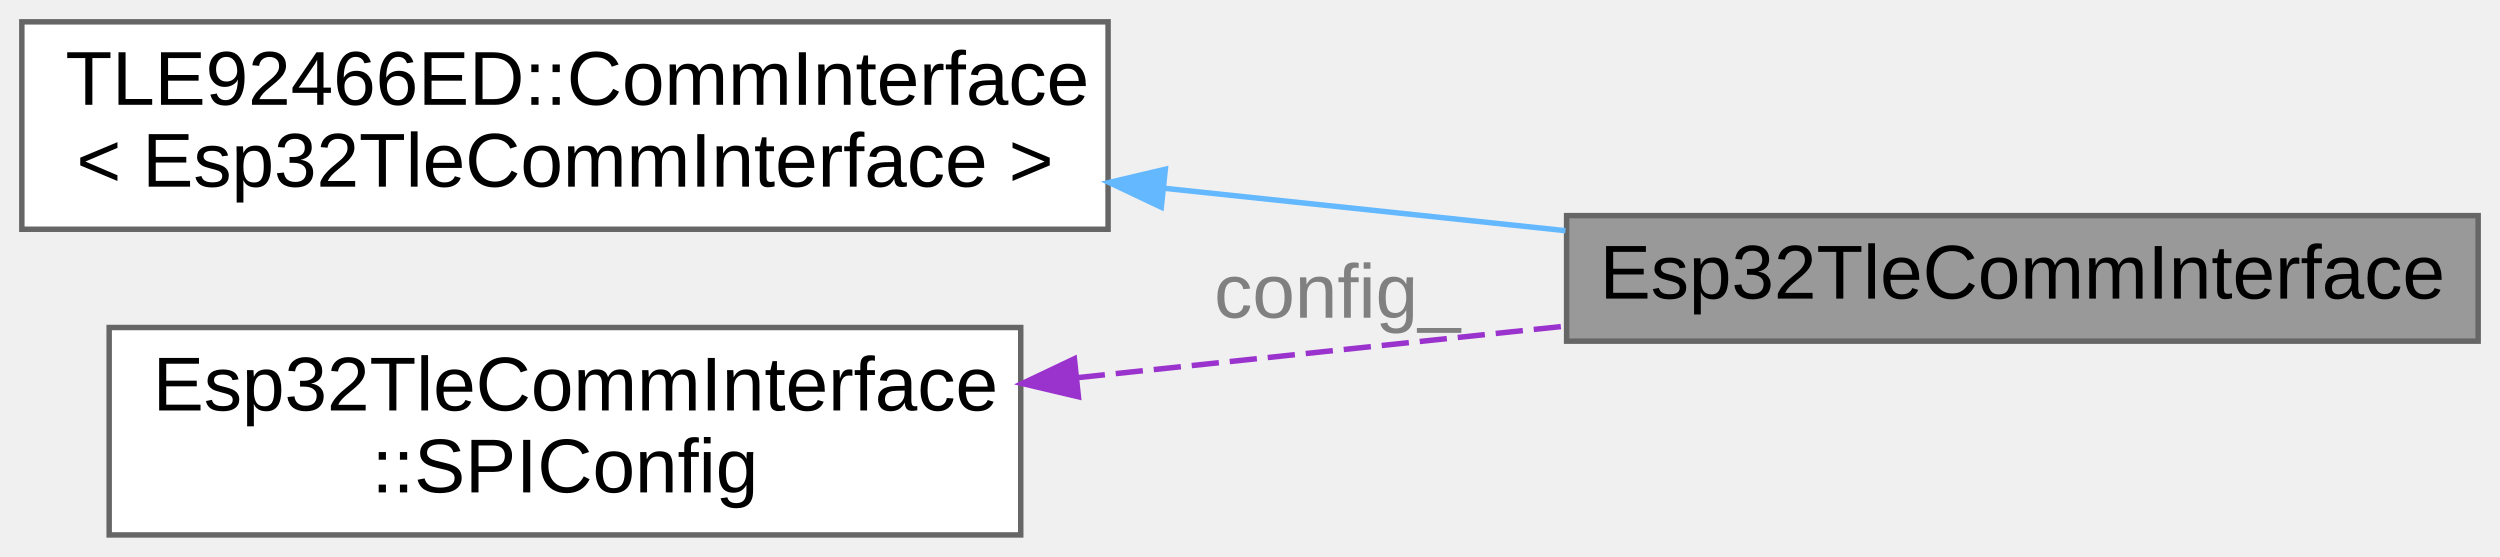
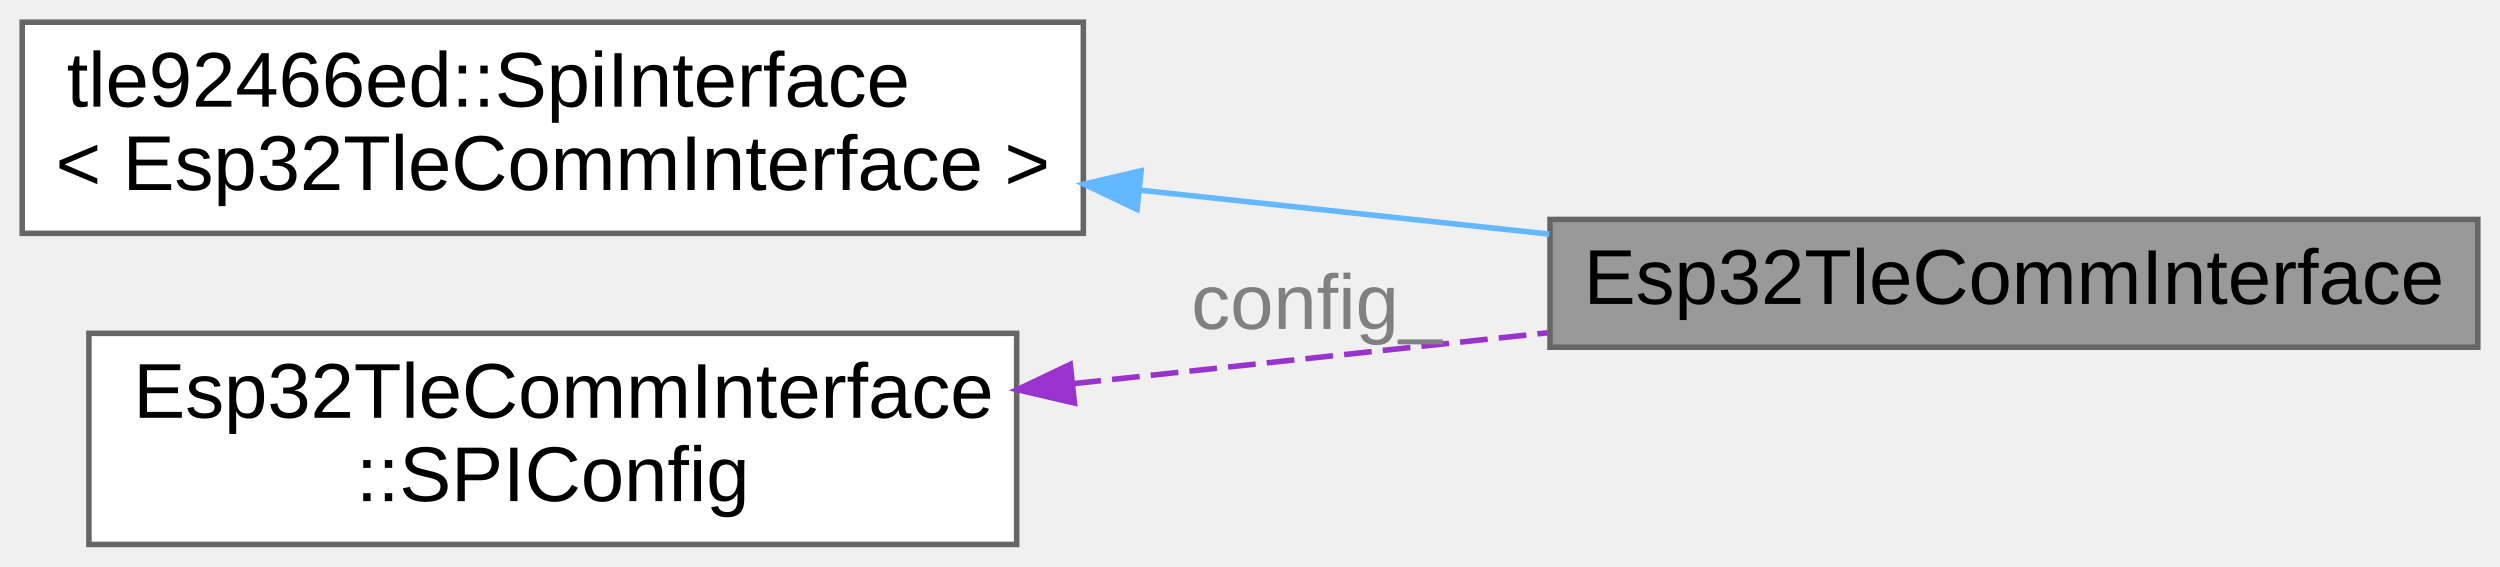
- <svg xmlns="http://www.w3.org/2000/svg" xmlns:xlink="http://www.w3.org/1999/xlink" width="458pt" height="102pt" viewBox="0.00 0.00 458.00 102.00">
+ <svg xmlns="http://www.w3.org/2000/svg" xmlns:xlink="http://www.w3.org/1999/xlink" width="450pt" height="102pt" viewBox="0.00 0.00 450.00 102.00">
  <g id="graph0" class="graph" transform="scale(1 1) rotate(0) translate(4 98)">
    <g id="Node000001" class="node">
      <g id="a_Node000001">
        <a xlink:title="ESP32 implementation of the TLE92466ED CommInterface.">
-           <polygon fill="#999999" stroke="#666666" points="450,-58.5 283,-58.5 283,-35.5 450,-35.5 450,-58.5" />
-           <text text-anchor="middle" x="366.5" y="-43.3" font-family="Arial" font-size="14.00">Esp32TleCommInterface</text>
+           <polygon fill="#999999" stroke="#666666" points="442,-58.5 275,-58.5 275,-35.5 442,-35.5 442,-58.5" />
+           <text text-anchor="middle" x="358.5" y="-43.3" font-family="Arial" font-size="14.00">Esp32TleCommInterface</text>
        </a>
      </g>
    </g>
    <g id="Node000002" class="node">
      <g id="a_Node000002">
        <a xlink:title=" ">
-           <polygon fill="white" stroke="#666666" points="199,-94 0,-94 0,-56 199,-56 199,-94" />
-           <text text-anchor="start" x="8" y="-78.8" font-family="Arial" font-size="14.00">TLE92466ED::CommInterface</text>
-           <text text-anchor="middle" x="99.5" y="-63.8" font-family="Arial" font-size="14.00">&lt; Esp32TleCommInterface &gt;</text>
+           <polygon fill="white" stroke="#666666" points="191,-94 0,-94 0,-56 191,-56 191,-94" />
+           <text text-anchor="start" x="8" y="-78.8" font-family="Arial" font-size="14.00">tle92466ed::SpiInterface</text>
+           <text text-anchor="middle" x="95.5" y="-63.8" font-family="Arial" font-size="14.00">&lt; Esp32TleCommInterface &gt;</text>
        </a>
      </g>
    </g>
    <g id="edge1_Node000001_Node000002" class="edge">
      <g id="a_edge1_Node000001_Node000002">
        <a xlink:title=" ">
-           <path fill="none" stroke="#63b8ff" d="M209.26,-63.51C233.82,-60.91 259.51,-58.2 282.79,-55.74" />
-           <polygon fill="#63b8ff" stroke="#63b8ff" points="208.75,-60.04 199.18,-64.57 209.49,-67 208.75,-60.04" />
+           <path fill="none" stroke="#63b8ff" d="M201.15,-63.77C225.68,-61.14 251.47,-58.38 274.88,-55.86" />
+           <polygon fill="#63b8ff" stroke="#63b8ff" points="200.67,-60.3 191.1,-64.85 201.41,-67.27 200.67,-60.3" />
        </a>
      </g>
    </g>
    <g id="Node000003" class="node">
      <g id="a_Node000003">
        <a xlink:href="structEsp32TleCommInterface_1_1SPIConfig.html" target="_top" xlink:title="SPI configuration structure for ESP32.">
-           <polygon fill="white" stroke="#666666" points="183,-38 16,-38 16,0 183,0 183,-38" />
-           <text text-anchor="start" x="24" y="-22.8" font-family="Arial" font-size="14.00">Esp32TleCommInterface</text>
-           <text text-anchor="middle" x="99.5" y="-7.8" font-family="Arial" font-size="14.00">::SPIConfig</text>
+           <polygon fill="white" stroke="#666666" points="179,-38 12,-38 12,0 179,0 179,-38" />
+           <text text-anchor="start" x="20" y="-22.8" font-family="Arial" font-size="14.00">Esp32TleCommInterface</text>
+           <text text-anchor="middle" x="95.5" y="-7.8" font-family="Arial" font-size="14.00">::SPIConfig</text>
        </a>
      </g>
    </g>
    <g id="edge2_Node000001_Node000003" class="edge">
      <g id="a_edge2_Node000001_Node000003">
        <a xlink:title=" ">
-           <path fill="none" stroke="#9a32cd" stroke-dasharray="5,2" d="M193.44,-28.82C222.58,-31.9 254.54,-35.28 282.91,-38.27" />
-           <polygon fill="#9a32cd" stroke="#9a32cd" points="193.57,-25.31 183.26,-27.74 192.83,-32.28 193.57,-25.31" />
+           <path fill="none" stroke="#9a32cd" stroke-dasharray="5,2" d="M189.21,-28.95C217.05,-31.93 247.4,-35.19 274.56,-38.1" />
+           <polygon fill="#9a32cd" stroke="#9a32cd" points="189.4,-25.45 179.08,-27.86 188.65,-32.41 189.4,-25.45" />
        </a>
      </g>
-       <text text-anchor="middle" x="241" y="-39.8" font-family="Arial" font-size="14.00" fill="grey"> config_</text>
+       <text text-anchor="middle" x="233" y="-38.8" font-family="Arial" font-size="14.00" fill="grey"> config_</text>
    </g>
  </g>
</svg>
